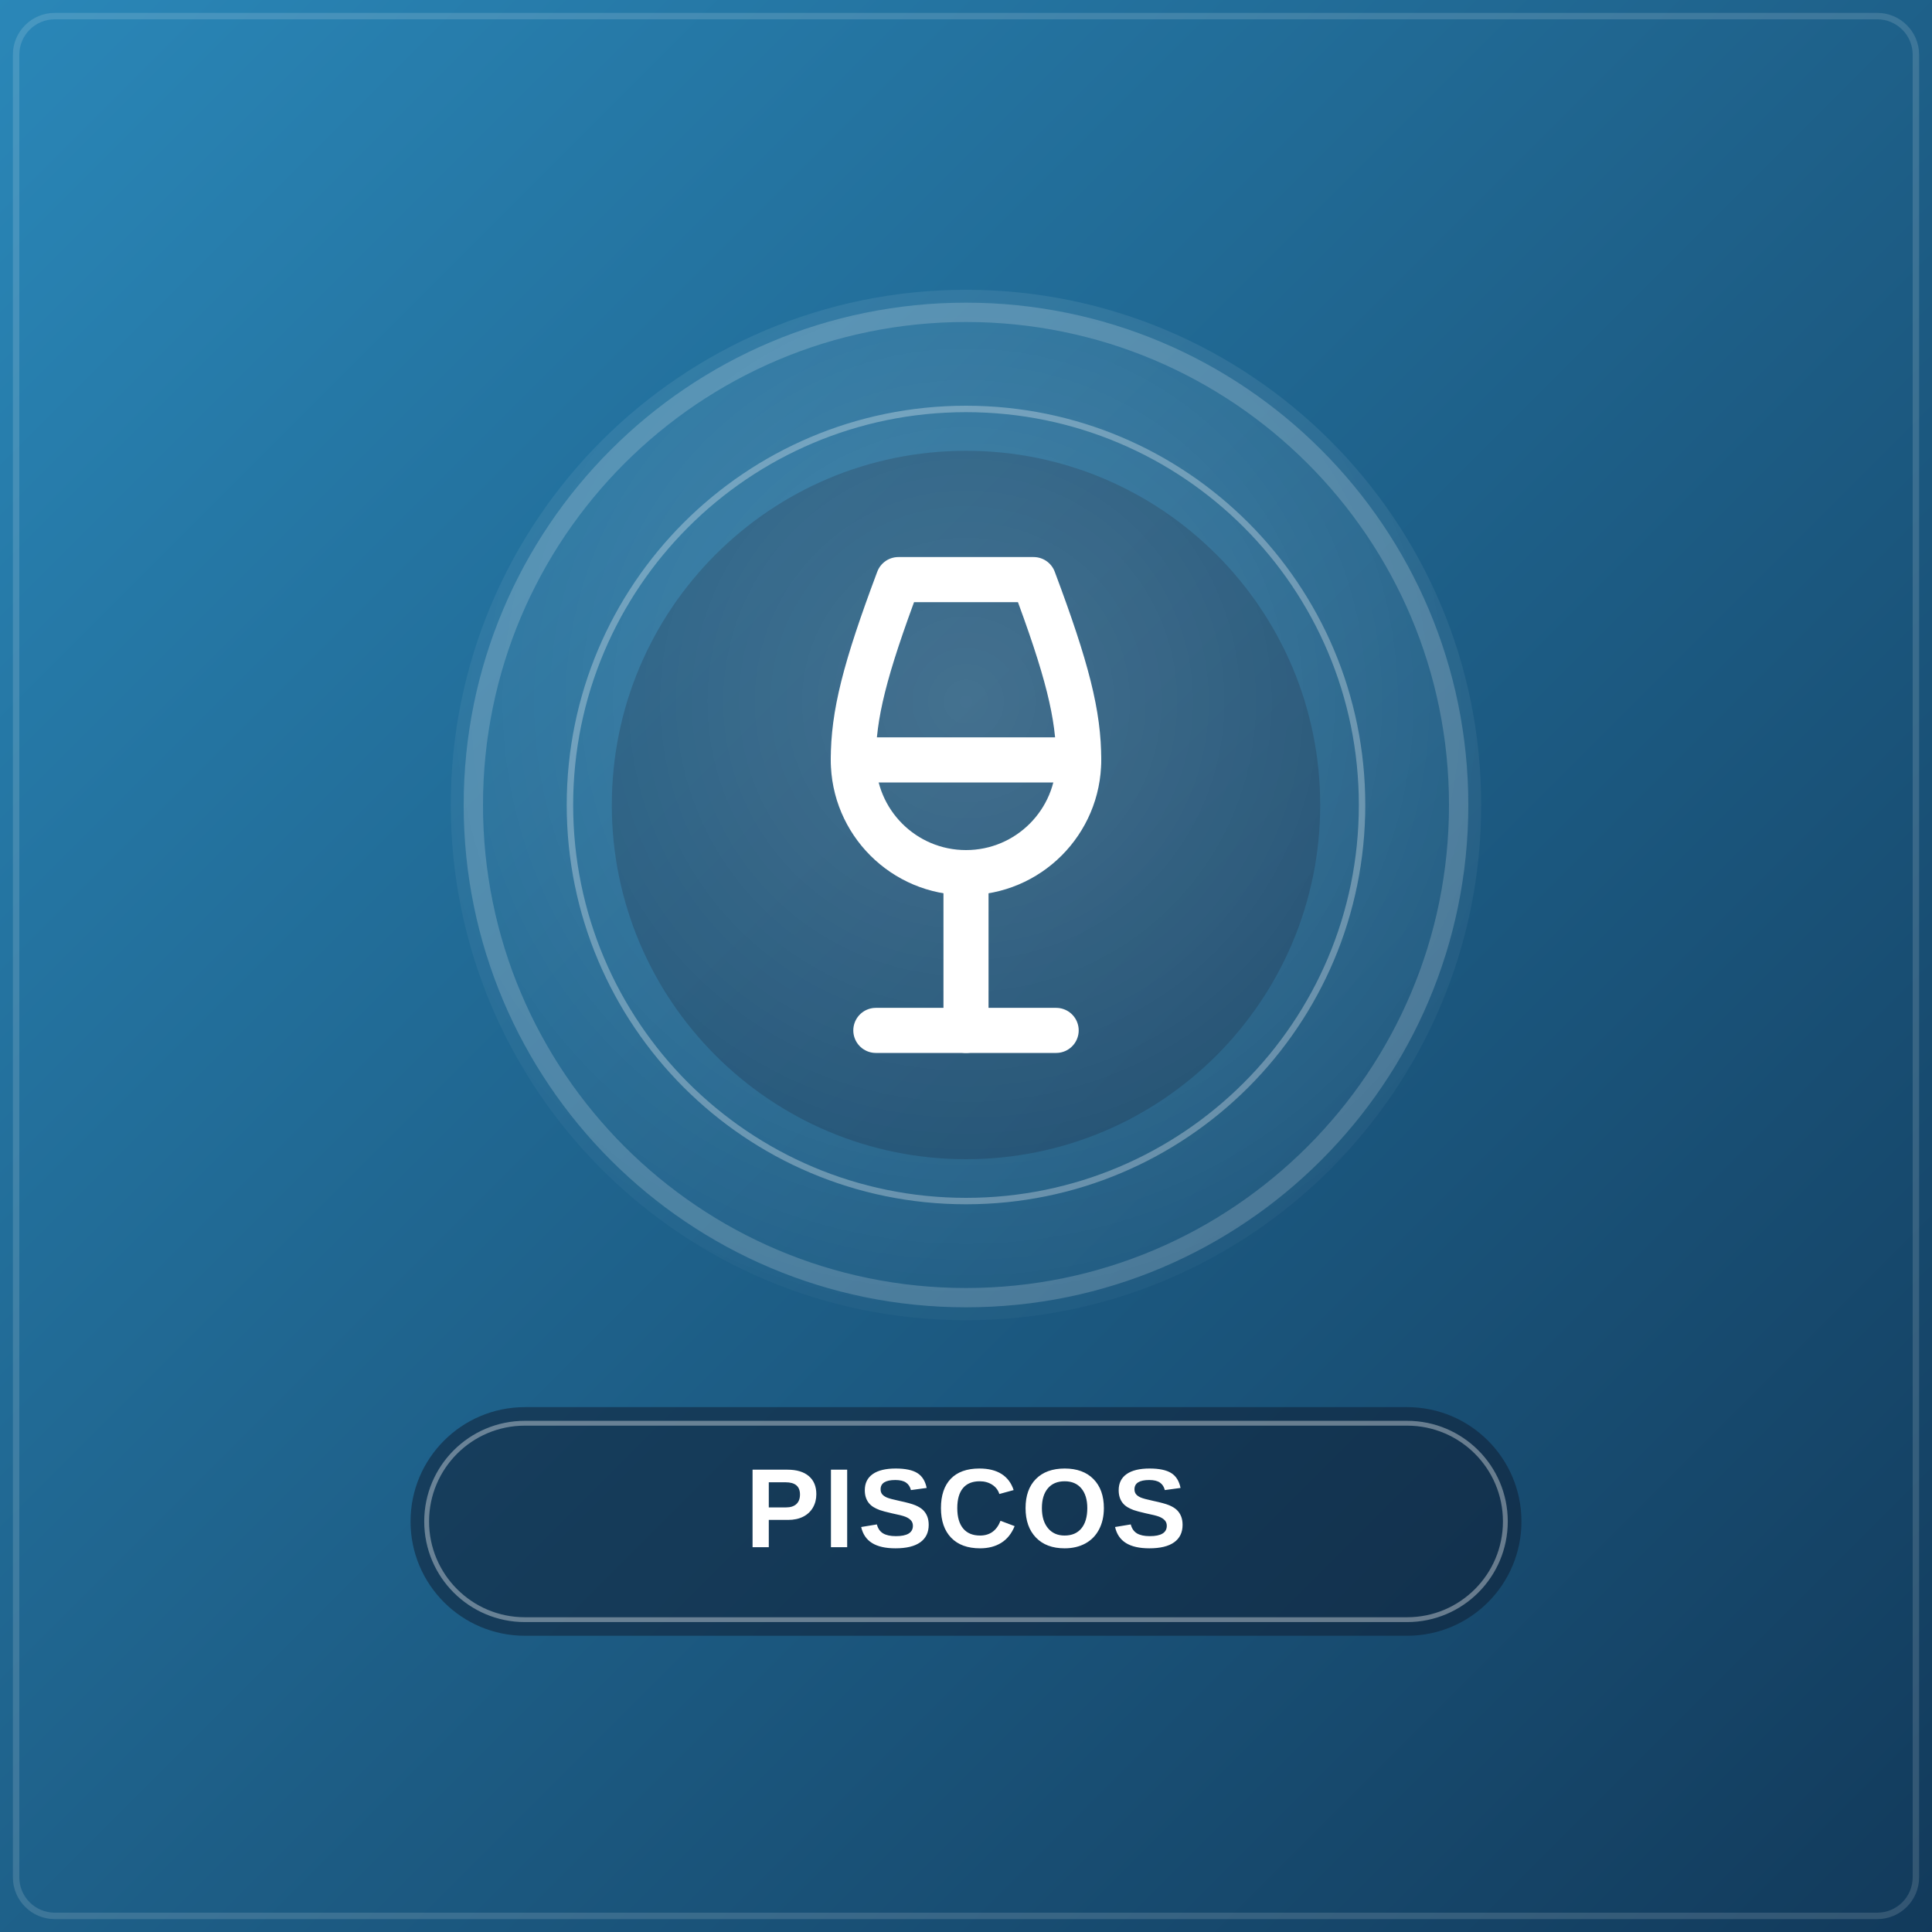
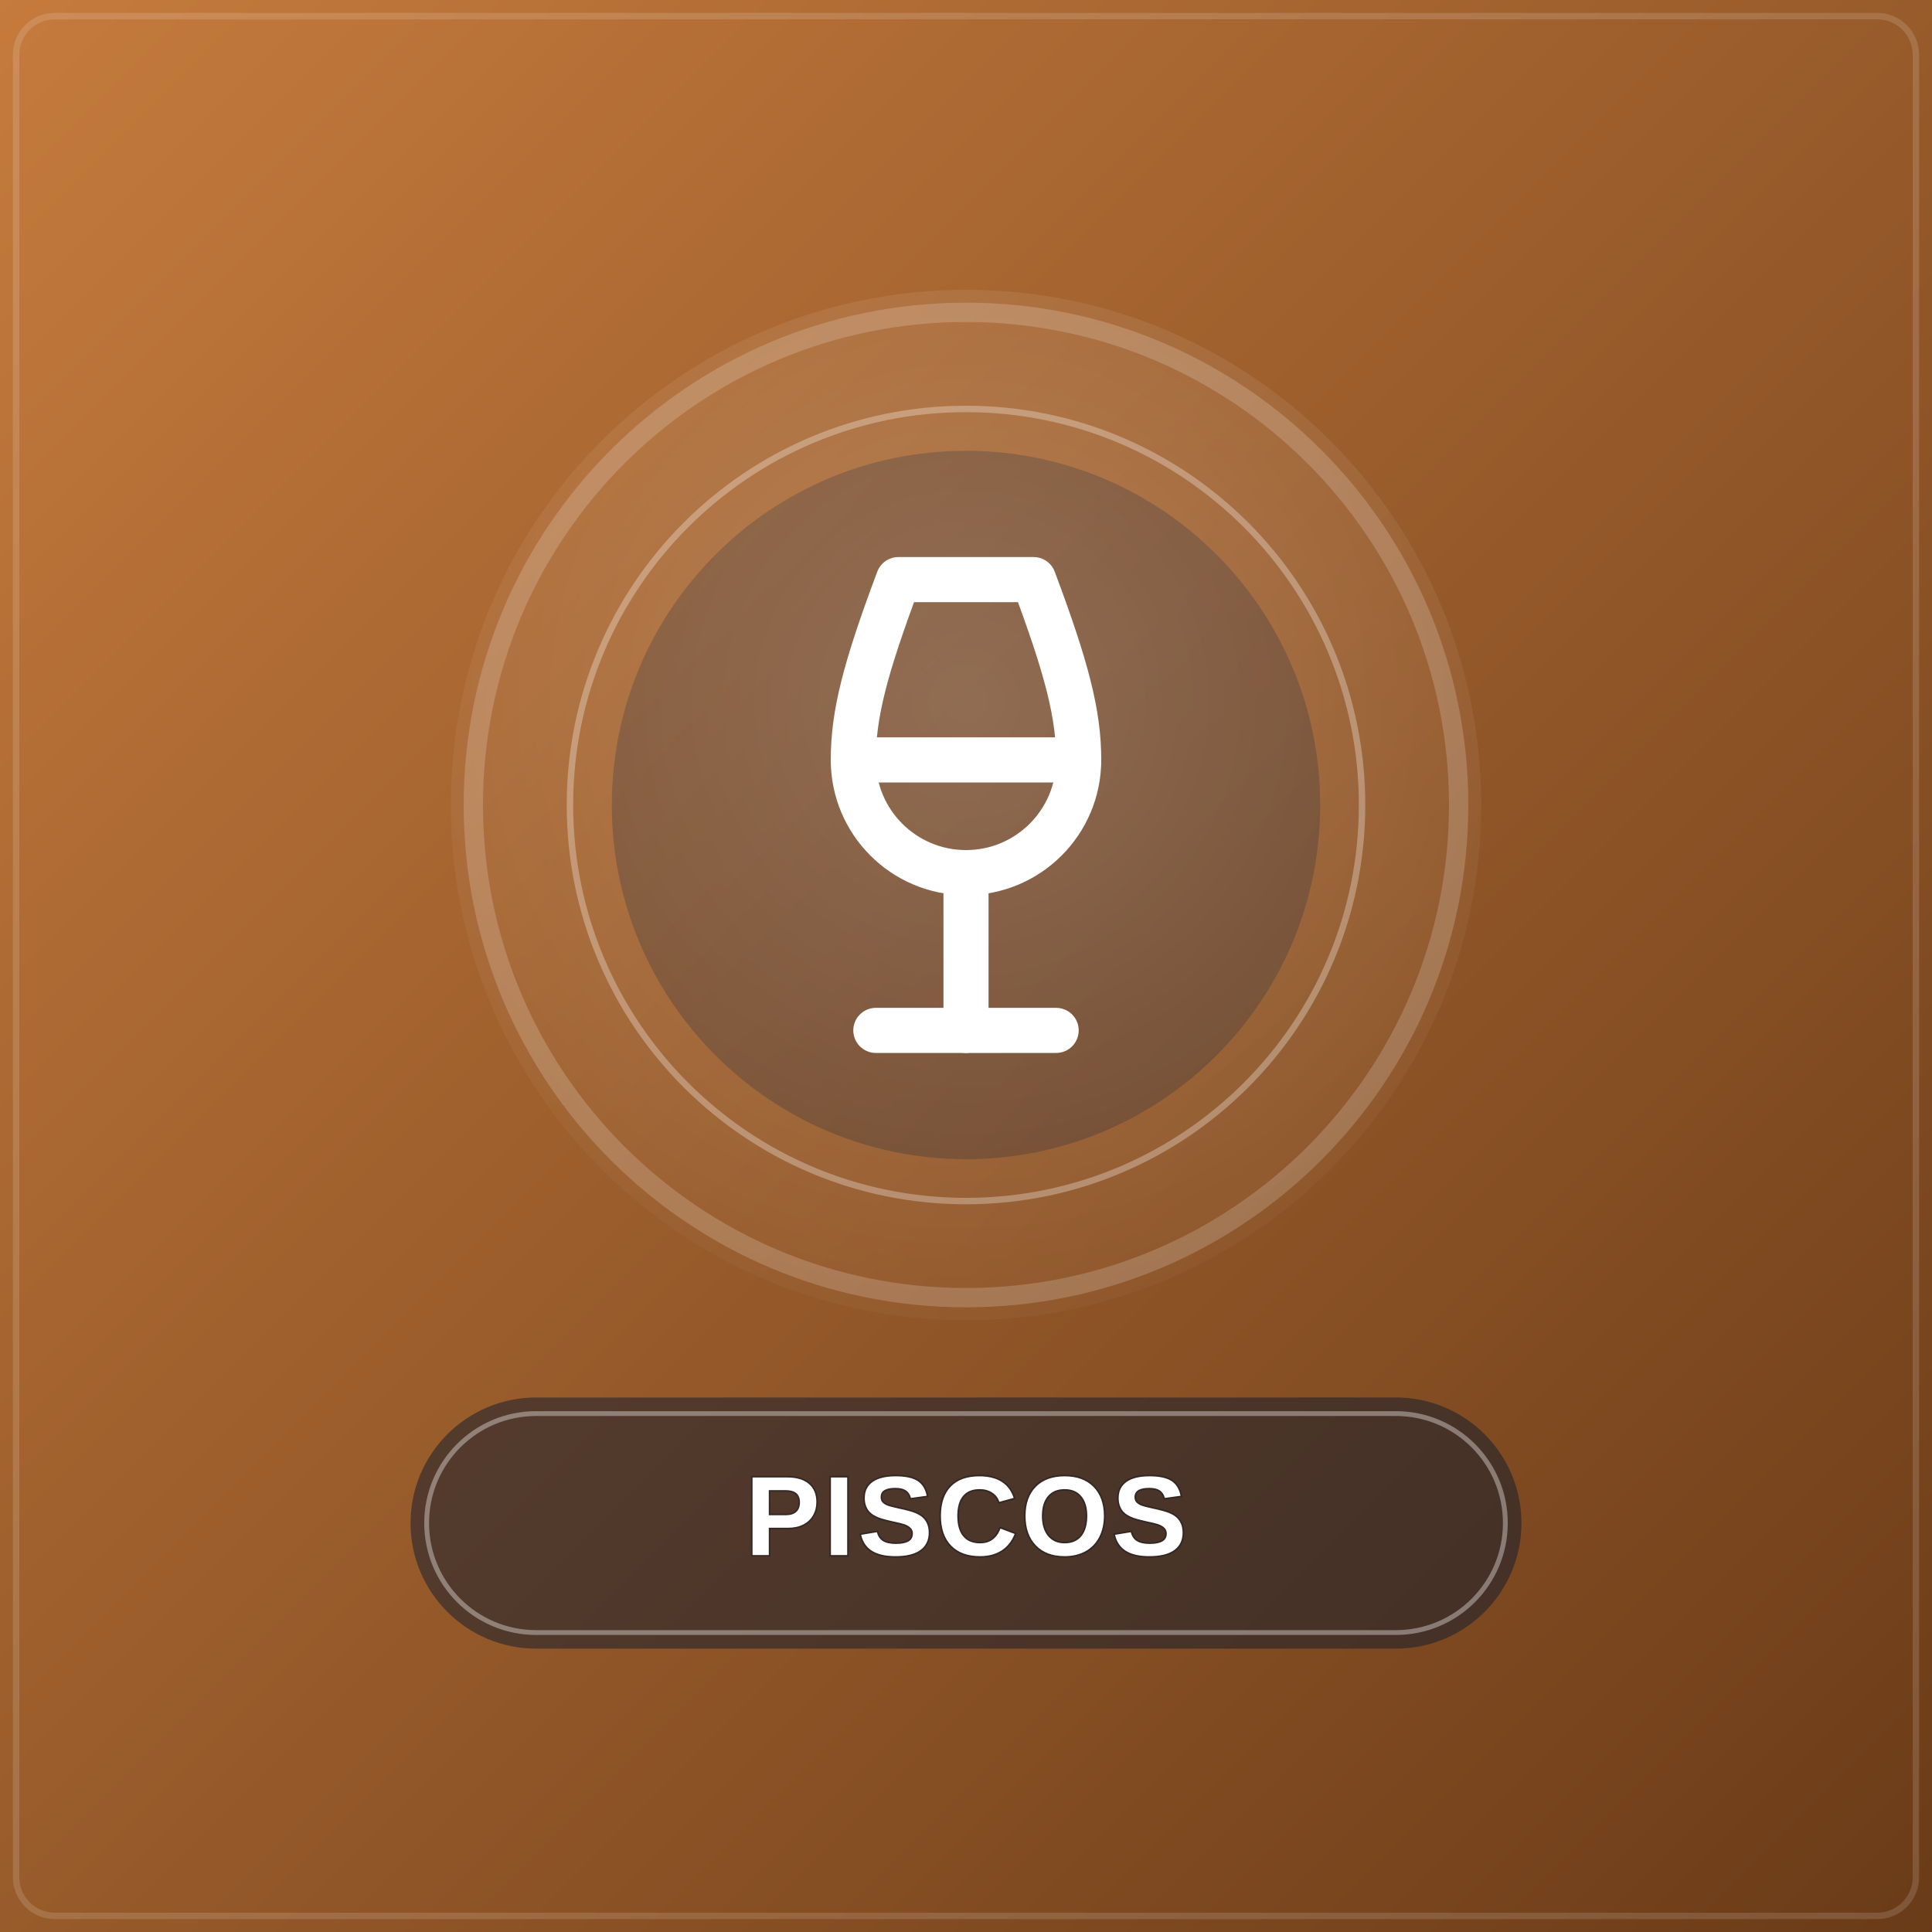
- <svg xmlns="http://www.w3.org/2000/svg" width="1200" height="1200" viewBox="0 0 1200 1200" role="img" aria-label="PISCOS" data-template-version="v1" data-icon="wine">
+ <svg xmlns="http://www.w3.org/2000/svg" width="1200" height="1200" viewBox="0 0 1200 1200" role="img" aria-label="PISCOS" data-template-version="v3" data-icon="wine">
  <defs>
    <linearGradient id="bg" x1="0" y1="0" x2="1" y2="1">
-       <stop offset="0%" stop-color="#2A87B8" />
-       <stop offset="100%" stop-color="#123A5B" />
+       <stop offset="0%" stop-color="#C67B3D" />
+       <stop offset="100%" stop-color="#6A3B18" />
    </linearGradient>
    <radialGradient id="halo" cx="0.5" cy="0.4" r="0.7">
      <stop offset="0%" stop-color="#FFFFFF" stop-opacity="0.18" />
      <stop offset="100%" stop-color="#FFFFFF" stop-opacity="0" />
    </radialGradient>
  </defs>
  <rect width="1200" height="1200" fill="url(#bg)" />
  <circle cx="600" cy="500" r="306" fill="none" stroke="#FFFFFF" stroke-opacity="0.18" stroke-width="12" />
  <circle cx="600" cy="500" r="246" fill="none" stroke="#FFFFFF" stroke-opacity="0.30" stroke-width="4" />
  <circle cx="600" cy="500" r="220" fill="#0E1A2E" fill-opacity="0.26" />
  <circle cx="600" cy="500" r="320" fill="url(#halo)" />
  <g transform="translate(600 500) scale(14) translate(-12 -12)" color="#FFFFFF" stroke="currentColor" fill="none" stroke-width="2" stroke-linecap="round" stroke-linejoin="round">
    <path d="M8 22h8" />
    <path d="M7 10h10" />
    <path d="M12 15v7" />
    <path d="M12 15a5 5 0 0 0 5-5c0-2-.5-4-2-8H9c-1.5 4-2 6-2 8a5 5 0 0 0 5 5Z" />
  </g>
-   <rect x="255" y="874" width="690" height="142" rx="71" fill="#0E1A2E" fill-opacity="0.5" />
-   <rect x="265" y="884" width="670" height="122" rx="61" fill="none" stroke="#FFFFFF" stroke-opacity="0.36" stroke-width="3" />
-   <text x="600" y="961" text-anchor="middle" fill="#FFFFFF" font-family="Arial Black, Arial, Helvetica, sans-serif" font-size="70" font-weight="700" letter-spacing="2">PISCOS</text>
+   <rect x="255" y="868" width="690" height="156" rx="78" fill="#0E1A2E" fill-opacity="0.5" />
+   <rect x="265" y="878" width="670" height="136" rx="68" fill="none" stroke="#FFFFFF" stroke-opacity="0.36" stroke-width="3" />
+   <text x="600" text-anchor="middle" fill="#FFFFFF" font-family="Arial Black, Arial, Helvetica, sans-serif" font-size="70" font-weight="700" letter-spacing="2" dominant-baseline="middle" style="paint-order: stroke; stroke: rgba(10, 16, 28, 0.35); stroke-width: 2px;">
+     <tspan x="600" y="946.0">PISCOS</tspan>
+   </text>
  <rect x="10" y="10" width="1180" height="1180" rx="24" fill="none" stroke="#FFFFFF" stroke-opacity="0.14" stroke-width="4" />
</svg>
